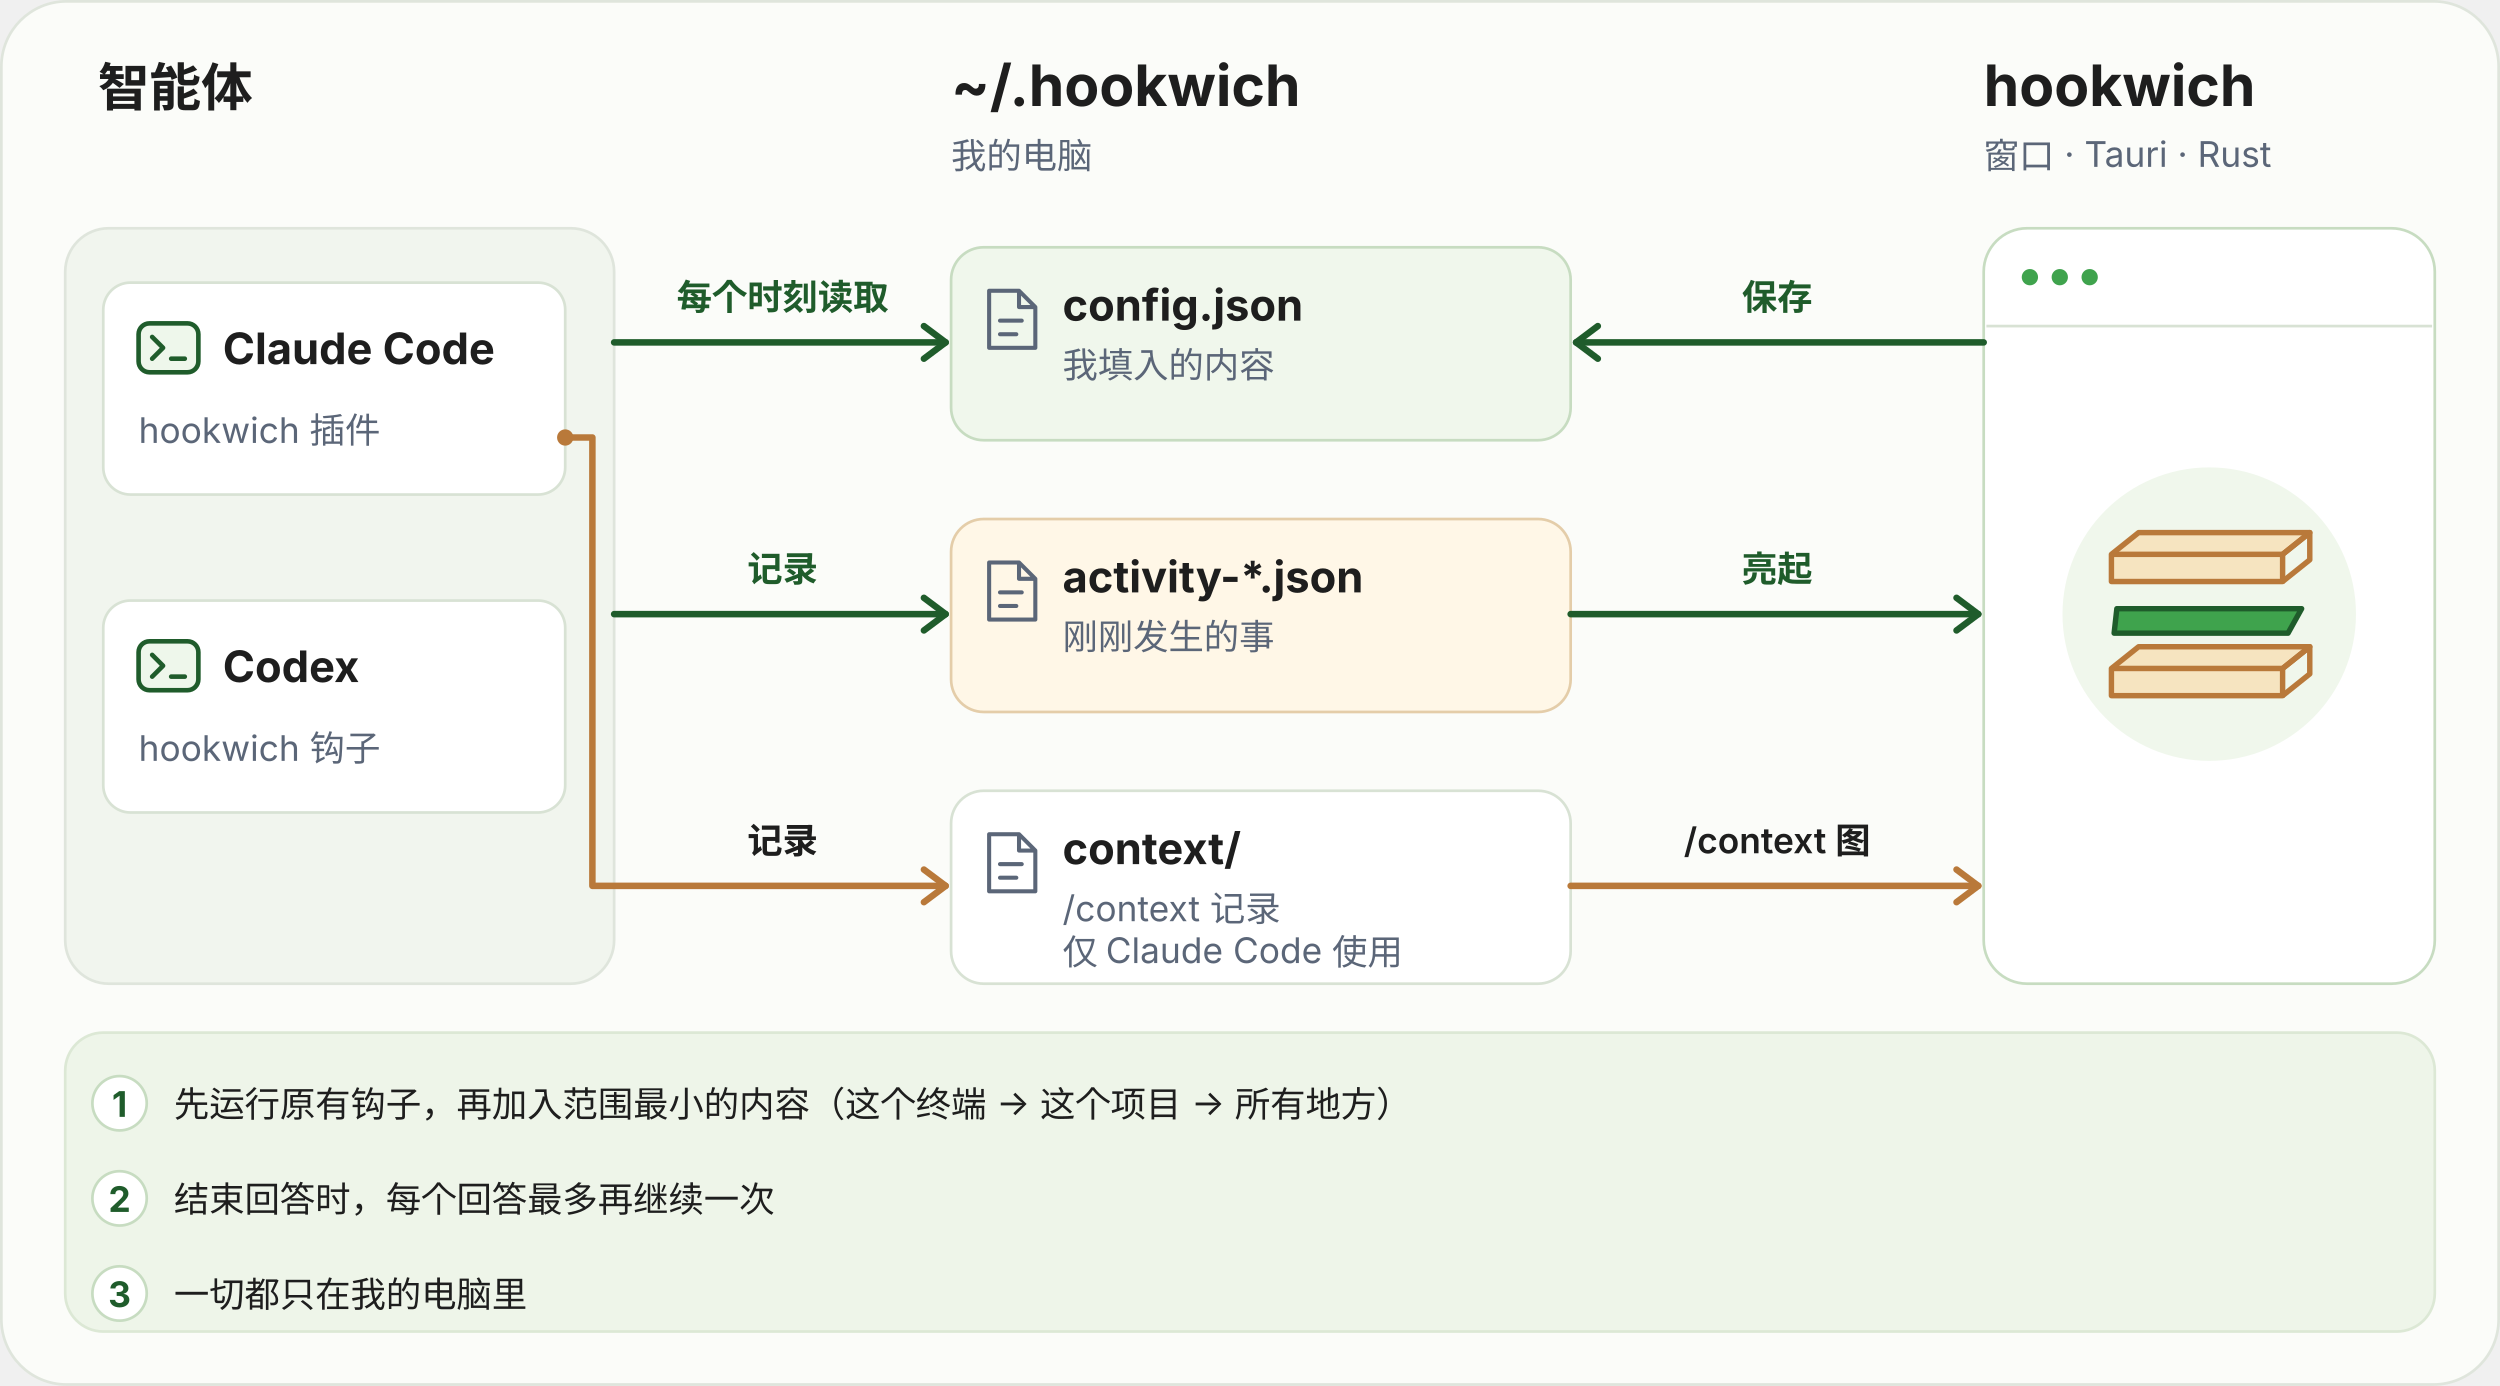
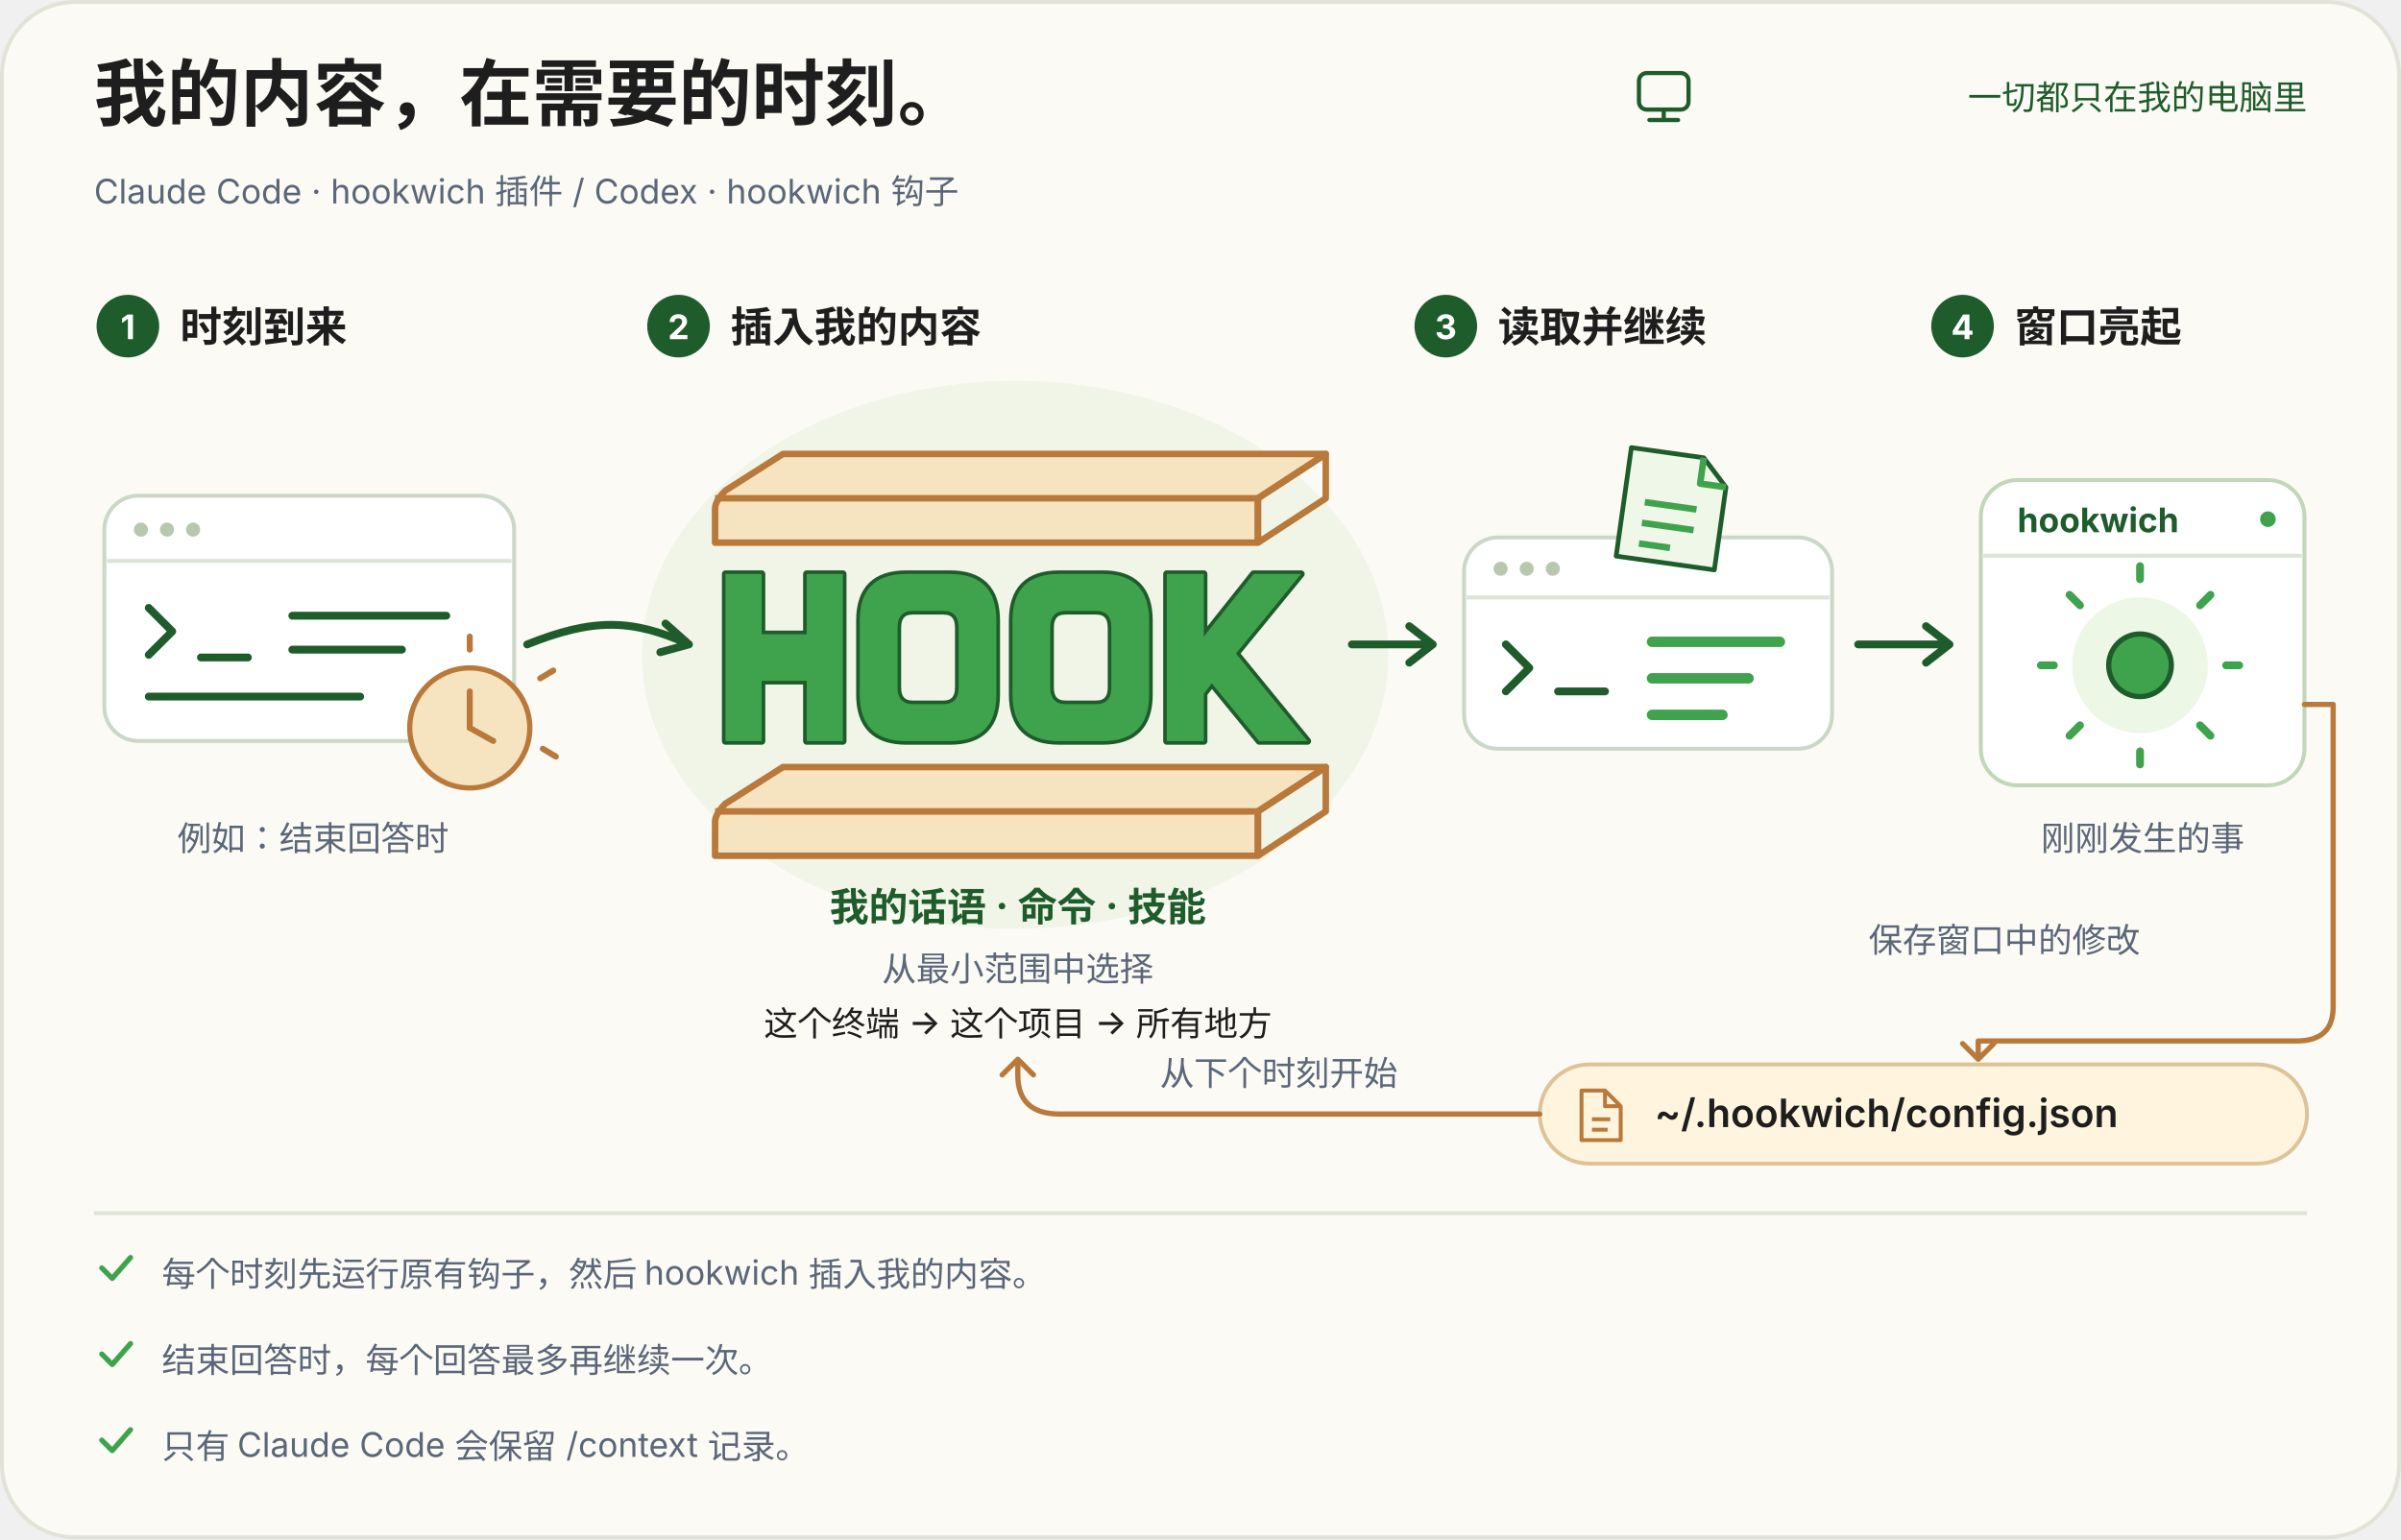
- <svg xmlns="http://www.w3.org/2000/svg" width="920" height="510" viewBox="0 0 920 510" lang="zh" role="img" aria-labelledby="title desc">
-   <rect x=".5" y=".5" width="919" height="509" rx="24" fill="#fbfcf9" stroke="#dfe5dc" />
+ <svg xmlns="http://www.w3.org/2000/svg" width="920" height="590" viewBox="0 0 920 590" lang="zh" role="img" aria-labelledby="title desc">
+   <rect x=".75" y=".75" width="918.5" height="588.5" rx="28" fill="#fbfaf5" stroke="#e2e3d8" stroke-width="1.5" />
  <g font-family="system-ui, -apple-system, &quot;Apple SD Gothic Neo&quot;, &quot;Hiragino Sans&quot;, &quot;PingFang SC&quot;, sans-serif">
-     <text x="36" y="39" font-size="19" fill="#1e1e1e" font-weight="700">智能体</text>
-     <text x="350" y="39" font-size="21" fill="#1e1e1e" font-weight="700">~/.hookwich</text>
-     <text x="350" y="62" font-size="13" fill="#5b6678" font-weight="400">我的电脑</text>
-     <text x="730" y="39" font-size="21" fill="#1e1e1e" font-weight="700">hookwich</text>
-     <text x="730" y="62" font-size="13" fill="#5b6678" font-weight="400">窗口 · Tauri · Rust</text>
-     <rect x="24" y="84" width="202" height="278" rx="16" fill="#f1f5ee" stroke="#dfe5dc" />
-     <rect x="38" y="104" width="170" height="78" rx="10" fill="#ffffff" stroke="#d8e2d4" />
-     <rect x="38" y="221" width="170" height="78" rx="10" fill="#ffffff" stroke="#d8e2d4" />
-     <g transform="translate(51 119)" fill="none" stroke="#1f5c2b" stroke-width="1.7" stroke-linecap="round" stroke-linejoin="round">
-       <rect width="22" height="18" rx="4" fill="#eef7eb" />
-       <path d="M5 5L9 9L5 13M12 13H17" />
+     <text x="36" y="46" font-size="28" fill="#1e1e1e" font-weight="750">我的内容，在需要的时刻。</text>
+     <text x="36" y="78" font-size="13" fill="#5b6678" font-weight="400">Claude Code · hookwich 插件    /    Codex · hookwich 钩子</text>
+     <g transform="translate(628 28)" fill="none" stroke="#1f5c2b" stroke-width="1.6" stroke-linecap="round">
+       <rect width="19" height="14" rx="3" />
+       <path d="M9.5 14V18M4 18H15" />
    </g>
-     <text x="82" y="134" font-size="16" fill="#1e1e1e" font-weight="650">Claude Code</text>
-     <text x="51" y="163" font-size="13" fill="#5b6678" font-weight="400">hookwich 插件</text>
-     <g transform="translate(51 236)" fill="none" stroke="#1f5c2b" stroke-width="1.7" stroke-linecap="round" stroke-linejoin="round">
-       <rect width="22" height="18" rx="4" fill="#eef7eb" />
-       <path d="M5 5L9 9L5 13M12 13H17" />
+     <text x="884" y="42" font-size="13" fill="#1f5c2b" font-weight="500" text-anchor="end">一切都只在我的电脑里</text>
+     <circle cx="49" cy="125" r="12" fill="#1f5c2b" />
+     <text x="49" y="130" font-size="13" fill="#ffffff" font-weight="700" text-anchor="middle">1</text>
+     <text x="69" y="131" font-size="16" fill="#1e1e1e" font-weight="700">时刻到来</text>
+     <circle cx="260" cy="125" r="12" fill="#1f5c2b" />
+     <text x="260" y="130" font-size="13" fill="#ffffff" font-weight="700" text-anchor="middle">2</text>
+     <text x="280" y="131" font-size="16" fill="#1e1e1e" font-weight="700">插入我的内容</text>
+     <circle cx="554" cy="125" r="12" fill="#1f5c2b" />
+     <text x="554" y="130" font-size="13" fill="#ffffff" font-weight="700" text-anchor="middle">3</text>
+     <text x="574" y="131" font-size="16" fill="#1e1e1e" font-weight="700">读取并继续</text>
+     <circle cx="752" cy="125" r="12" fill="#1f5c2b" />
+     <text x="752" y="130" font-size="13" fill="#ffffff" font-weight="700" text-anchor="middle">4</text>
+     <text x="772" y="131" font-size="16" fill="#1e1e1e" font-weight="700">窗口亮起</text>
+     <ellipse cx="389" cy="251" rx="143" ry="105" fill="#f0f5e8" />
+     <g fill="none" stroke="#1f5c2b" stroke-width="3" stroke-linecap="round" stroke-linejoin="round">
+       <path d="M202 247C227 237 242 237 264 247M255 239L264 247L253 250M518 247H549M540 240L549 247L540 254M712 247H747M738 240L747 247L738 254" />
    </g>
-     <text x="82" y="251" font-size="16" fill="#1e1e1e" font-weight="650">Codex</text>
-     <text x="51" y="280" font-size="13" fill="#5b6678" font-weight="400">hookwich 钩子</text>
-     <rect x="350" y="91" width="228" height="71" rx="12" fill="#f0f7ec" stroke="#c7dcc1" />
-     <g transform="translate(364 107)" fill="none" stroke="#5b6678" stroke-width="1.5" stroke-linecap="round" stroke-linejoin="round">
-       <path d="M0 0H11L17 6V21H0ZM11 0V6H17M4 11H12M4 16H10" />
+     <rect x="40" y="190" width="157" height="94" rx="13" fill="#ffffff" stroke="#cdd7c8" stroke-width="1.5" />
+     <path d="M41 215H196" stroke="#dbe4d5" stroke-width="1.5" />
+     <g fill="#b8c8ae">
+       <circle cx="54" cy="203" r="2.7" />
+       <circle cx="64" cy="203" r="2.7" />
+       <circle cx="74" cy="203" r="2.7" />
    </g>
-     <text x="391" y="118" font-size="16" fill="#1e1e1e" font-weight="650">config.json</text>
-     <text x="391" y="139" font-size="13" fill="#5b6678" font-weight="400">我填入的内容</text>
-     <rect x="350" y="191" width="228" height="71" rx="12" fill="#fff7e7" stroke="#e4cda9" />
-     <g transform="translate(364 207)" fill="none" stroke="#5b6678" stroke-width="1.5" stroke-linecap="round" stroke-linejoin="round">
-       <path d="M0 0H11L17 6V21H0ZM11 0V6H17M4 11H12M4 16H10" />
+     <g fill="none" stroke="#1f5c2b" stroke-width="3" stroke-linecap="round" stroke-linejoin="round">
+       <path d="M57 233L66 242L57 251M77 252H95M112 236H171M112 249H154M57 267H138" />
    </g>
-     <text x="391" y="218" font-size="16" fill="#1e1e1e" font-weight="650">activity-*.json</text>
-     <text x="391" y="239" font-size="13" fill="#5b6678" font-weight="400">刚刚发生的事</text>
-     <rect x="350" y="291" width="228" height="71" rx="12" fill="#ffffff" stroke="#d8e2d4" />
-     <g transform="translate(364 307)" fill="none" stroke="#5b6678" stroke-width="1.5" stroke-linecap="round" stroke-linejoin="round">
-       <path d="M0 0H11L17 6V21H0ZM11 0V6H17M4 11H12M4 16H10" />
+     <circle cx="180" cy="279" r="23" fill="#f6e4c0" stroke="#b9793a" stroke-width="2" />
+     <g fill="none" stroke="#b9793a" stroke-width="2.3" stroke-linecap="round">
+       <path d="M180 265V279L189 284M180 249V244M207 260L212 257M208 287L213 290" />
    </g>
-     <text x="391" y="318" font-size="16" fill="#1e1e1e" font-weight="650">context/</text>
-     <text x="391" y="339" font-size="13" fill="#5b6678" font-weight="400">/context 记录</text>
-     <text x="391" y="355" font-size="13" fill="#5b6678" font-weight="400">仅 Claude Code 使用</text>
-     <rect x="730" y="84" width="166" height="278" rx="16" fill="#ffffff" stroke="#c7dcc1" />
-     <path d="M731 120H895" stroke="#d8e2d4" />
-     <g fill="#3fa34d">
-       <circle cx="747" cy="102" r="3" />
-       <circle cx="758" cy="102" r="3" />
-       <circle cx="769" cy="102" r="3" />
+     <text x="120" y="326" font-size="13" fill="#5b6678" font-weight="500" text-anchor="middle">例如：结束回答时</text>
+     <g transform="translate(274 174)" fill="#f6e4c0" stroke="#b9793a" stroke-width="2.5" stroke-linejoin="round">
+       <path d="M26 0H234L208 17V34H0V21Q0 18 4 14Z" />
+       <path d="M0 17H208L234 0V17L208 34M208 17V34" fill="none" />
    </g>
-     <circle cx="813" cy="226" r="54" fill="#f0f7ec" />
-     <g stroke-linejoin="round">
-       <path d="M777 204L787 196H850L840 204V214H777Z" fill="#f6e4c0" stroke="#b9793a" stroke-width="2" />
-       <path d="M777 204H840L850 196V206L840 214" fill="none" stroke="#b9793a" stroke-width="2" />
-       <path d="M779 224H847L842 233H778Z" fill="#3fa34d" stroke="#1f5c2b" stroke-width="2" />
-       <path d="M777 246L787 238H850L840 246V256H777Z" fill="#f6e4c0" stroke="#b9793a" stroke-width="2" />
-       <path d="M777 246H840L850 238V248L840 256" fill="none" stroke="#b9793a" stroke-width="2" />
+     <g transform="translate(278 220) scale(.308)" fill="#3fa34d" stroke="#1f5c2b" stroke-width="9" stroke-linejoin="round" paint-order="stroke fill" fill-rule="evenodd">
+       <path d="M0 0H45V75H101V0H146V208H101V133H45V208H0Z" />
+       <path d="M225 0H279Q337 0 337 58V150Q337 208 279 208H225Q167 208 167 150V58Q167 0 225 0ZM233 46Q214 46 214 67V141Q214 162 233 162H271Q290 162 290 141V67Q290 46 271 46Z" />
+       <path d="M415 0H469Q527 0 527 58V150Q527 208 469 208H415Q357 208 357 150V58Q357 0 415 0ZM423 46Q404 46 404 67V141Q404 162 423 162H461Q480 162 480 141V67Q480 46 461 46Z" />
+       <path d="M549 0H595V78L657 0H716L635 99L724 208H664L605 136L595 149V208H549Z" />
    </g>
-     <g fill="none" stroke="#1f5c2b" stroke-width="2.4" stroke-linecap="round" stroke-linejoin="round">
-       <path d="M226 126H348" />
-       <path d="M226 226H348" />
-       <path d="M730 126H580" />
-       <path d="M578 226H728" />
+     <g transform="translate(274 294)" fill="#f6e4c0" stroke="#b9793a" stroke-width="2.5" stroke-linejoin="round">
+       <path d="M26 0H234L208 17V34H0V21Q0 18 4 14Z" />
+       <path d="M0 17H208L234 0V17L208 34M208 17V34" fill="none" />
    </g>
-     <g fill="none" stroke="#b9793a" stroke-width="2.4" stroke-linecap="round" stroke-linejoin="round">
-       <path d="M208 161H218V326H348" />
-       <path d="M578 326H728" />
+     <text x="390" y="353" font-size="15" fill="#1f5c2b" font-weight="700" text-anchor="middle">我的话语 · 命令 · 技能</text>
+     <text x="390" y="376" font-size="13" fill="#5b6678" font-weight="500" text-anchor="middle">从最小范围中选择</text>
+     <text x="390" y="397" font-size="13" fill="#1e1e1e" font-weight="500" text-anchor="middle">这个终端 → 这个项目 → 所有地方</text>
+     <rect x="561" y="206" width="141" height="81" rx="13" fill="#ffffff" stroke="#cdd7c8" stroke-width="1.5" />
+     <path d="M562 229H701" stroke="#dbe4d5" stroke-width="1.5" />
+     <g fill="#b8c8ae">
+       <circle cx="575" cy="218" r="2.7" />
+       <circle cx="585" cy="218" r="2.7" />
+       <circle cx="595" cy="218" r="2.7" />
    </g>
-     <circle cx="208" cy="161" r="3" fill="#b9793a" />
-     <text x="288" y="114" font-size="13" fill="#1f5c2b" font-weight="600" text-anchor="middle">每个时刻读取</text>
-     <text x="288" y="214" font-size="13" fill="#1f5c2b" font-weight="600" text-anchor="middle">记录</text>
-     <text x="288" y="314" font-size="13" fill="#1e1e1e" font-weight="600" text-anchor="middle">记录</text>
-     <text x="654" y="114" font-size="13" fill="#1f5c2b" font-weight="600" text-anchor="middle">保存</text>
-     <text x="654" y="214" font-size="13" fill="#1f5c2b" font-weight="600" text-anchor="middle">亮起</text>
-     <text x="654" y="314" font-size="13" fill="#1e1e1e" font-weight="600" text-anchor="middle">/context 图</text>
-     <rect x="24" y="380" width="872" height="110" rx="14" fill="#eef5e9" stroke="#dce8d5" />
-     <circle cx="44" cy="406" r="10" fill="#ffffff" stroke="#c7dcc1" />
-     <text x="44" y="411" font-size="13" fill="#1f5c2b" font-weight="650" text-anchor="middle">1</text>
-     <text x="64" y="411" font-size="13" fill="#1e1e1e" font-weight="400">先运行原有钩子，再加入范围最小的内容（这个终端 → 这个项目 → 所有地方）</text>
-     <circle cx="44" cy="441" r="10" fill="#ffffff" stroke="#c7dcc1" />
-     <text x="44" y="446" font-size="13" fill="#1f5c2b" font-weight="650" text-anchor="middle">2</text>
-     <text x="64" y="446" font-size="13" fill="#1e1e1e" font-weight="400">结束回答时，每个回答最多再继续一次</text>
-     <circle cx="44" cy="476" r="10" fill="#ffffff" stroke="#c7dcc1" />
-     <text x="44" y="481" font-size="13" fill="#1f5c2b" font-weight="650" text-anchor="middle">3</text>
-     <text x="64" y="481" font-size="13" fill="#1e1e1e" font-weight="400">一切都只在我的电脑里</text>
-     <g fill="none" stroke="#1f5c2b" stroke-width="2.4" stroke-linecap="round" stroke-linejoin="round">
-       <path d="M340 120L348 126L340 132M340 220L348 226L340 232M588 120L580 126L588 132M720 220L728 226L720 232" />
+     <g fill="none" stroke="#1f5c2b" stroke-width="3" stroke-linecap="round" stroke-linejoin="round">
+       <path d="M577 247L586 256L577 265M597 265H615" />
    </g>
-     <g fill="none" stroke="#b9793a" stroke-width="2.4" stroke-linecap="round" stroke-linejoin="round">
-       <path d="M340 320L348 326L340 332M720 320L728 326L720 332" />
+     <path d="M633 246H682M633 260H670M633 274H660" fill="none" stroke="#3fa34d" stroke-width="4" stroke-linecap="round" />
+     <g transform="translate(622 174) rotate(8 19 21)" stroke-linejoin="round">
+       <path d="M0 0H28L38 10V42H0Z" fill="#eef7e8" stroke="#1f5c2b" stroke-width="1.8" />
+       <path d="M28 0V10H38M8 20H28M8 28H28M8 36H20" fill="none" stroke="#3fa34d" stroke-width="2.5" />
    </g>
+     <rect x="759" y="184" width="124" height="117" rx="14" fill="#ffffff" stroke="#c2d6b8" stroke-width="1.5" />
+     <path d="M760 213H882" stroke="#dbe4d5" stroke-width="1.5" />
+     <text x="773" y="204" font-size="13" fill="#1f5c2b" font-weight="650">hookwich</text>
+     <circle cx="869" cy="199" r="3" fill="#3fa34d" />
+     <circle cx="820" cy="255" r="26" fill="#edf7e6" />
+     <circle cx="820" cy="255" r="12" fill="#3fa34d" stroke="#1f5c2b" stroke-width="2" />
+     <g fill="none" stroke="#3fa34d" stroke-width="3" stroke-linecap="round">
+       <path d="M820 222V217M820 288V293M787 255H782M853 255H858M797 232L793 228M843 278L847 282M797 278L793 282M843 232L847 228" />
+     </g>
+     <text x="821" y="326" font-size="13" fill="#5b6678" font-weight="500" text-anchor="middle">刚刚发生的事</text>
+     <g fill="none" stroke="#b9793a" stroke-width="2" stroke-linecap="round" stroke-linejoin="round">
+       <path d="M883 270H894V386Q894 399 880 399H758V406M752 400L758 406L764 400" />
+     </g>
+     <text x="820" y="365" font-size="13" fill="#5b6678" font-weight="500" text-anchor="end">保存窗口中的修改</text>
+     <rect x="590" y="408" width="294" height="38" rx="19" fill="#fff5df" stroke="#dec39a" stroke-width="1.5" />
+     <g transform="translate(606 418)" fill="none" stroke="#b9793a" stroke-width="1.5" stroke-linejoin="round">
+       <path d="M0 0H9L15 6V19H0ZM9 0V6H15M4 11H11M4 15H10" />
+     </g>
+     <text x="634" y="432" font-size="15" fill="#1e1e1e" font-weight="600">~/.hookwich/config.json</text>
+     <g fill="none" stroke="#b9793a" stroke-width="2" stroke-linecap="round" stroke-linejoin="round">
+       <path d="M590 427H406Q390 427 390 412V406M384 412L390 406L396 412" />
+     </g>
+     <text x="490" y="416" font-size="13" fill="#5b6678" font-weight="500" text-anchor="middle">从下个时刻开始</text>
+     <path d="M36 465H884" stroke="#dde3d5" stroke-width="1.5" />
+     <path d="M39 486L43 490L50 482" fill="none" stroke="#3fa34d" stroke-width="2" stroke-linecap="round" stroke-linejoin="round" />
+     <text x="62" y="493" font-size="13" fill="#5b6678" font-weight="400">每个时刻先运行原有钩子，然后 hookwich 插入我的内容。</text>
+     <path d="M39 519L43 523L50 515" fill="none" stroke="#3fa34d" stroke-width="2" stroke-linecap="round" stroke-linejoin="round" />
+     <text x="62" y="526" font-size="13" fill="#5b6678" font-weight="400">结束回答时，每个回答最多再继续一次。</text>
+     <path d="M39 552L43 556L50 548" fill="none" stroke="#3fa34d" stroke-width="2" stroke-linecap="round" stroke-linejoin="round" />
+     <text x="62" y="559" font-size="13" fill="#5b6678" font-weight="400">只有 Claude Code 会保留 /context 记录。</text>
  </g>
</svg>
